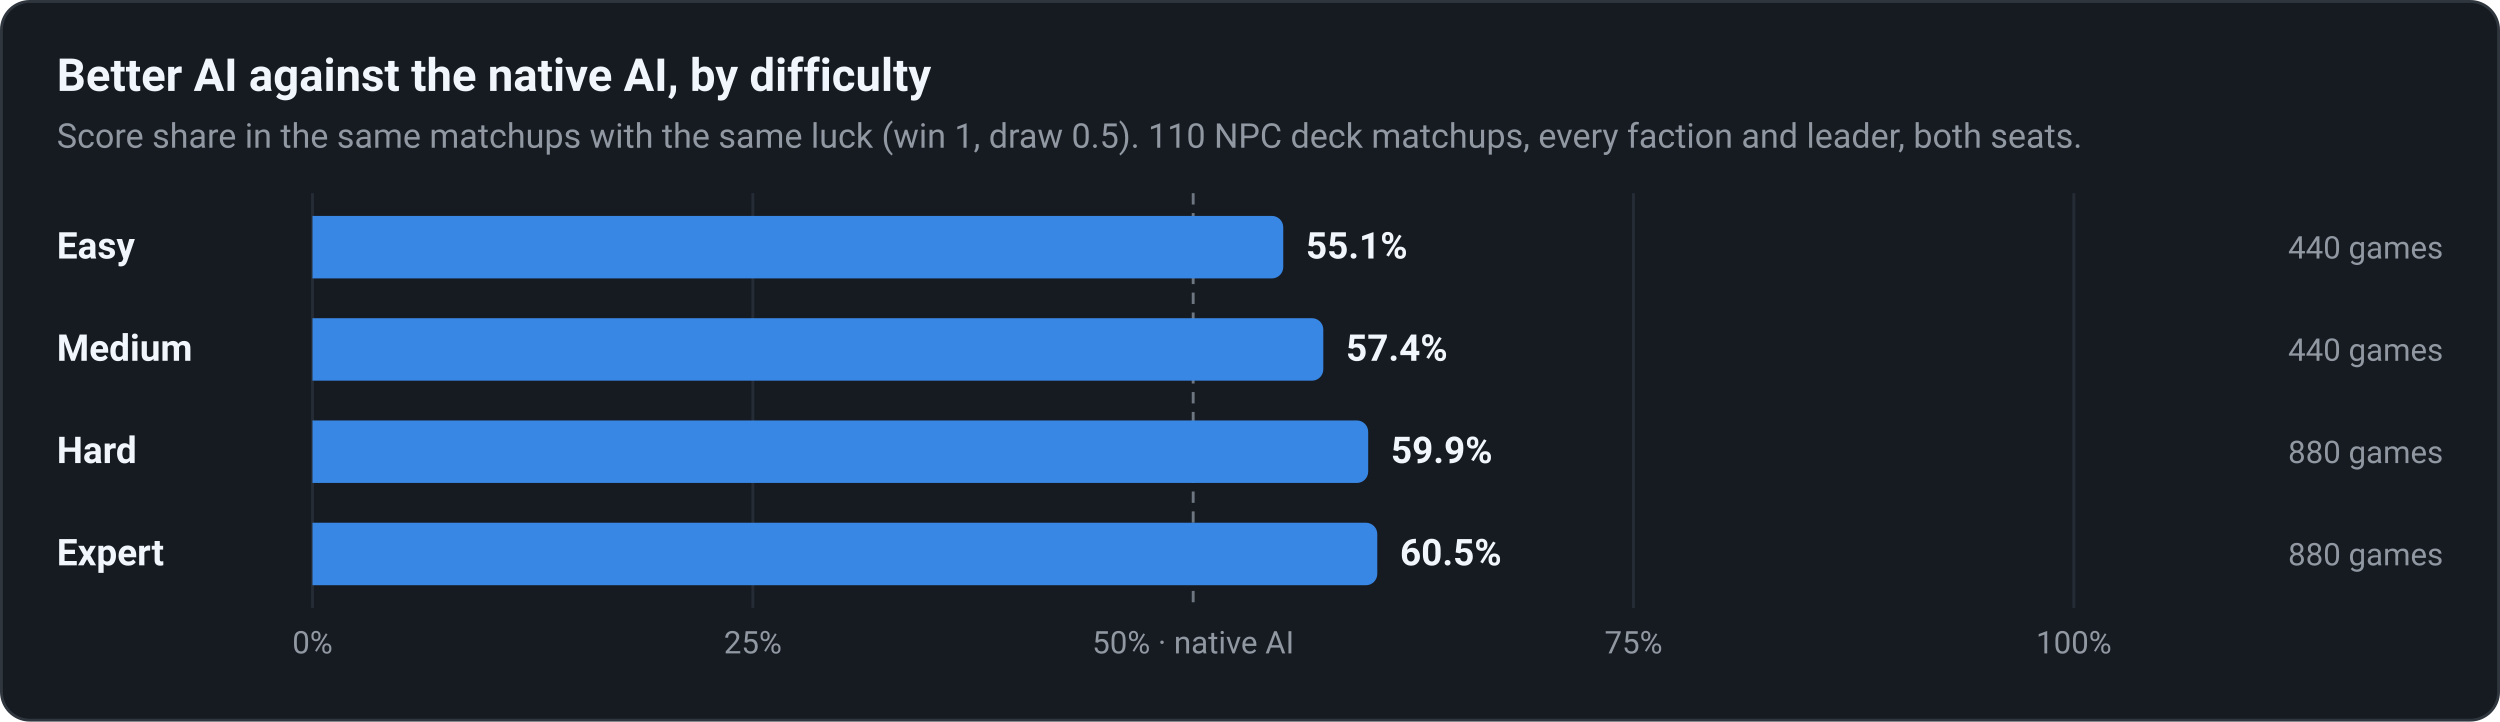
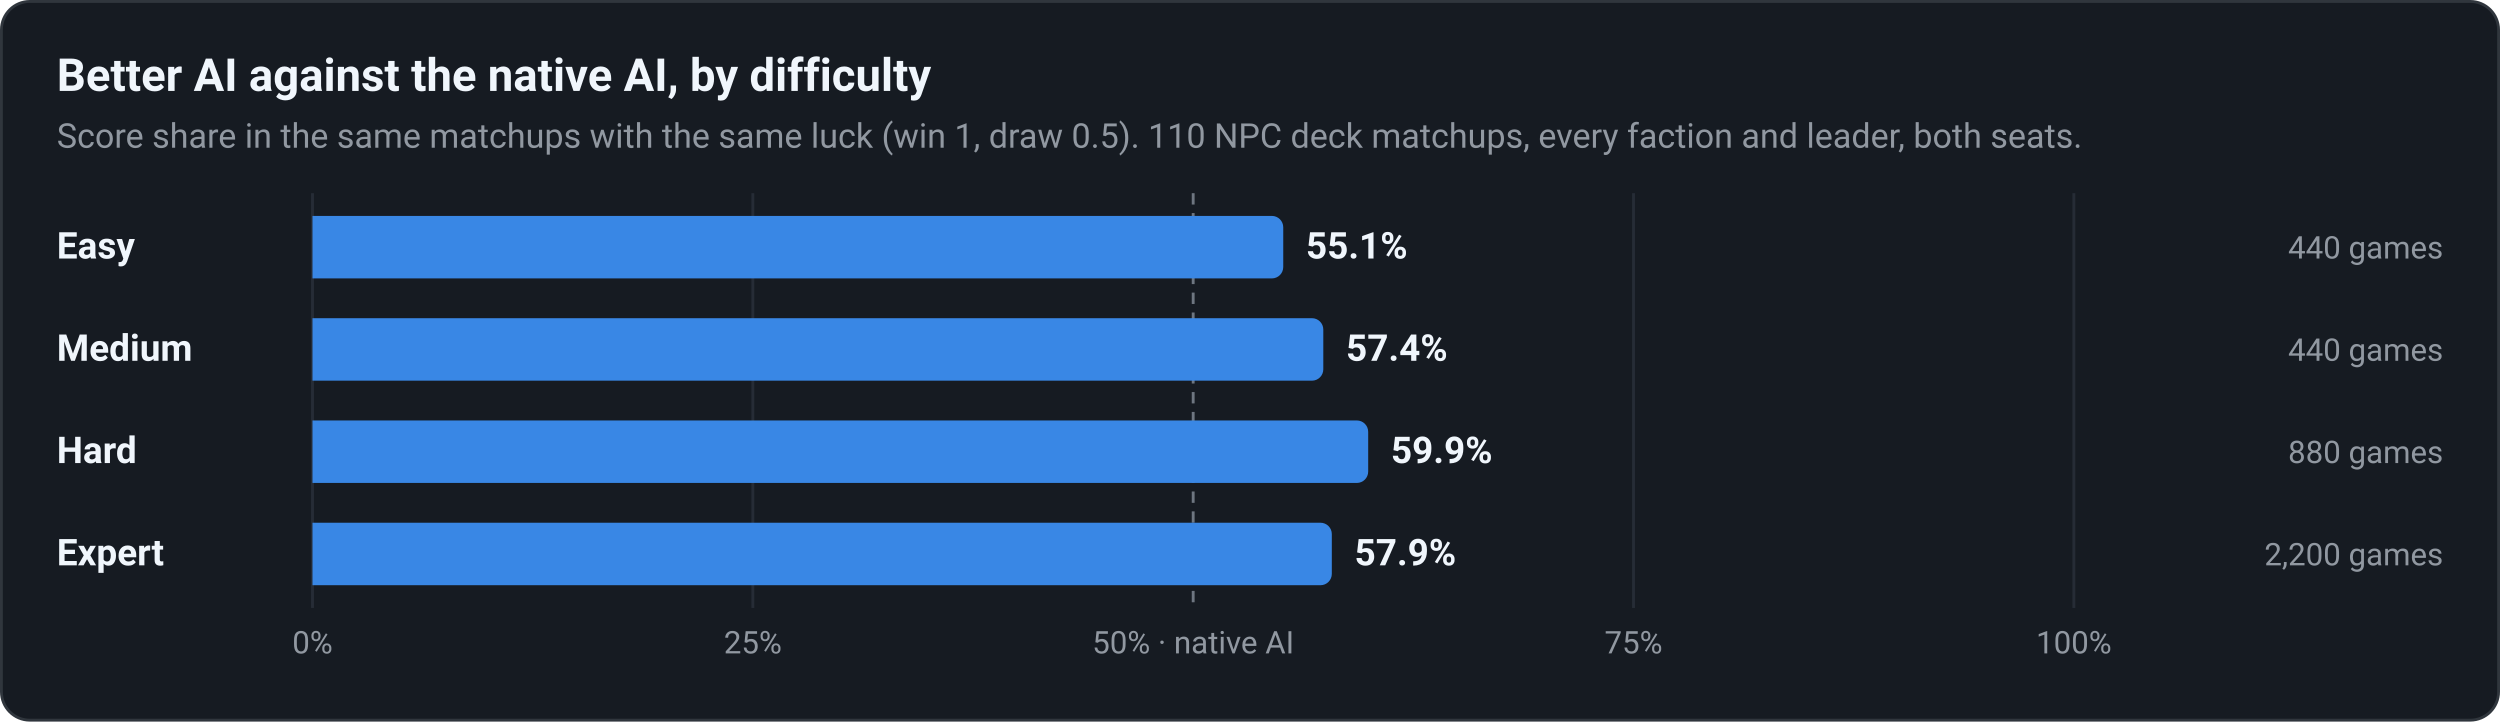
<svg xmlns="http://www.w3.org/2000/svg" width="880" height="254" viewBox="0 0 880 254" font-family="system-ui,-apple-system,'Segoe UI',Roboto,Helvetica,Arial,sans-serif" role="img" aria-label="Better AI against the native AI, by difficulty">
  <rect x="0.5" y="0.5" width="879" height="253" rx="10" fill="#161b22" stroke="#30363d" />
  <text x="20.0" y="32.0" fill="#f0f6fc" font-size="16" font-weight="600" text-anchor="start">Better AI against the native AI, by difficulty</text>
  <text x="20.0" y="52.0" fill="#9198a1" font-size="12" font-weight="400" text-anchor="start">Score share in the same matchups with the same luck (win 1, draw 0.5). 110 NPC deck matchups, every faction and leader, both seats.</text>
  <line x1="110.0" y1="68" x2="110.0" y2="214" stroke="#262c36" stroke-width="1" />
  <text x="110.0" y="230.0" fill="#9198a1" font-size="11" font-weight="400" text-anchor="middle">0%</text>
  <line x1="265.0" y1="68" x2="265.0" y2="214" stroke="#262c36" stroke-width="1" />
  <text x="265.0" y="230.0" fill="#9198a1" font-size="11" font-weight="400" text-anchor="middle">25%</text>
  <line x1="420.0" y1="68" x2="420.0" y2="214" stroke="#6e7681" stroke-width="1" stroke-dasharray="4 3" />
  <text x="420.0" y="230.0" fill="#9198a1" font-size="11" font-weight="400" text-anchor="middle">50% · native AI</text>
  <line x1="575.0" y1="68" x2="575.0" y2="214" stroke="#262c36" stroke-width="1" />
  <text x="575.0" y="230.0" fill="#9198a1" font-size="11" font-weight="400" text-anchor="middle">75%</text>
  <line x1="730.0" y1="68" x2="730.0" y2="214" stroke="#262c36" stroke-width="1" />
  <text x="730.0" y="230.0" fill="#9198a1" font-size="11" font-weight="400" text-anchor="middle">100%</text>
  <text x="20.0" y="91.0" fill="#f0f6fc" font-size="13" font-weight="600" text-anchor="start">Easy</text>
  <path d="M110.0,76.0 H447.7 A4,4 0 0 1 451.7,80.0 V94.0 A4,4 0 0 1 447.7,98.0 H110.0 Z" fill="#3987e5" />
  <text x="459.7" y="91.0" fill="#f0f6fc" font-size="13" font-weight="600" text-anchor="start">55.1%</text>
  <text x="860.0" y="91.0" fill="#9198a1" font-size="11" font-weight="400" text-anchor="end">440 games</text>
  <text x="20.0" y="127.0" fill="#f0f6fc" font-size="13" font-weight="600" text-anchor="start">Medium</text>
  <path d="M110.0,112.0 H461.8 A4,4 0 0 1 465.8,116.0 V130.0 A4,4 0 0 1 461.8,134.0 H110.0 Z" fill="#3987e5" />
  <text x="473.8" y="127.0" fill="#f0f6fc" font-size="13" font-weight="600" text-anchor="start">57.4%</text>
  <text x="860.0" y="127.0" fill="#9198a1" font-size="11" font-weight="400" text-anchor="end">440 games</text>
  <text x="20.0" y="163.0" fill="#f0f6fc" font-size="13" font-weight="600" text-anchor="start">Hard</text>
  <path d="M110.0,148.0 H477.6 A4,4 0 0 1 481.6,152.0 V166.0 A4,4 0 0 1 477.6,170.0 H110.0 Z" fill="#3987e5" />
  <text x="489.6" y="163.0" fill="#f0f6fc" font-size="13" font-weight="600" text-anchor="start">59.9%</text>
  <text x="860.0" y="163.0" fill="#9198a1" font-size="11" font-weight="400" text-anchor="end">880 games</text>
  <text x="20.0" y="199.0" fill="#f0f6fc" font-size="13" font-weight="600" text-anchor="start">Expert</text>
-   <path d="M110.0,184.0 H480.8 A4,4 0 0 1 484.8,188.0 V202.0 A4,4 0 0 1 480.8,206.0 H110.0 Z" fill="#3987e5" />
-   <text x="492.8" y="199.0" fill="#f0f6fc" font-size="13" font-weight="600" text-anchor="start">60.5%</text>
-   <text x="860.0" y="199.0" fill="#9198a1" font-size="11" font-weight="400" text-anchor="end">880 games</text>
+   <path d="M110.0,184.0 H464.8 A4,4 0 0 1 468.8,188.0 V202.0 A4,4 0 0 1 464.8,206.0 H110.0 Z" fill="#3987e5" />
+   <text x="476.8" y="199.0" fill="#f0f6fc" font-size="13" font-weight="600" text-anchor="start">57.9%</text>
+   <text x="860.0" y="199.0" fill="#9198a1" font-size="11" font-weight="400" text-anchor="end">2,200 games</text>
</svg>
